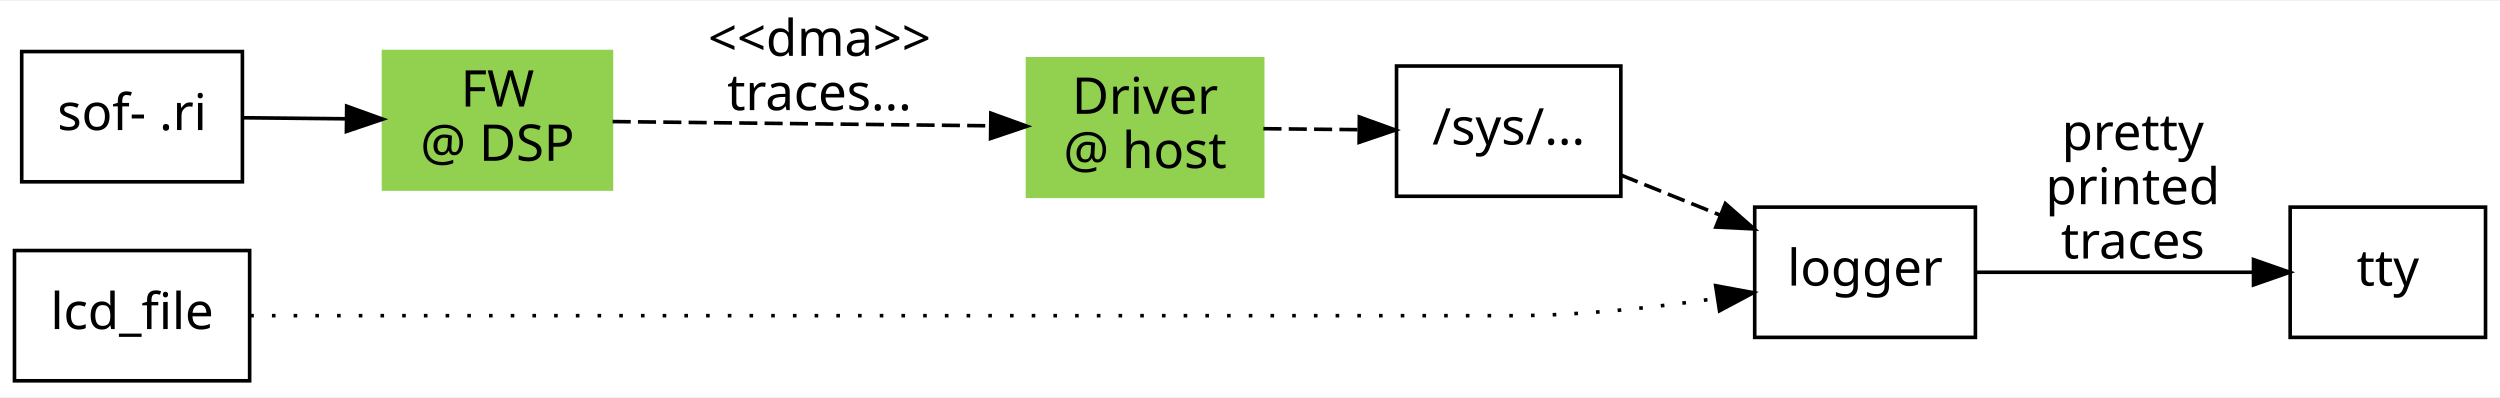
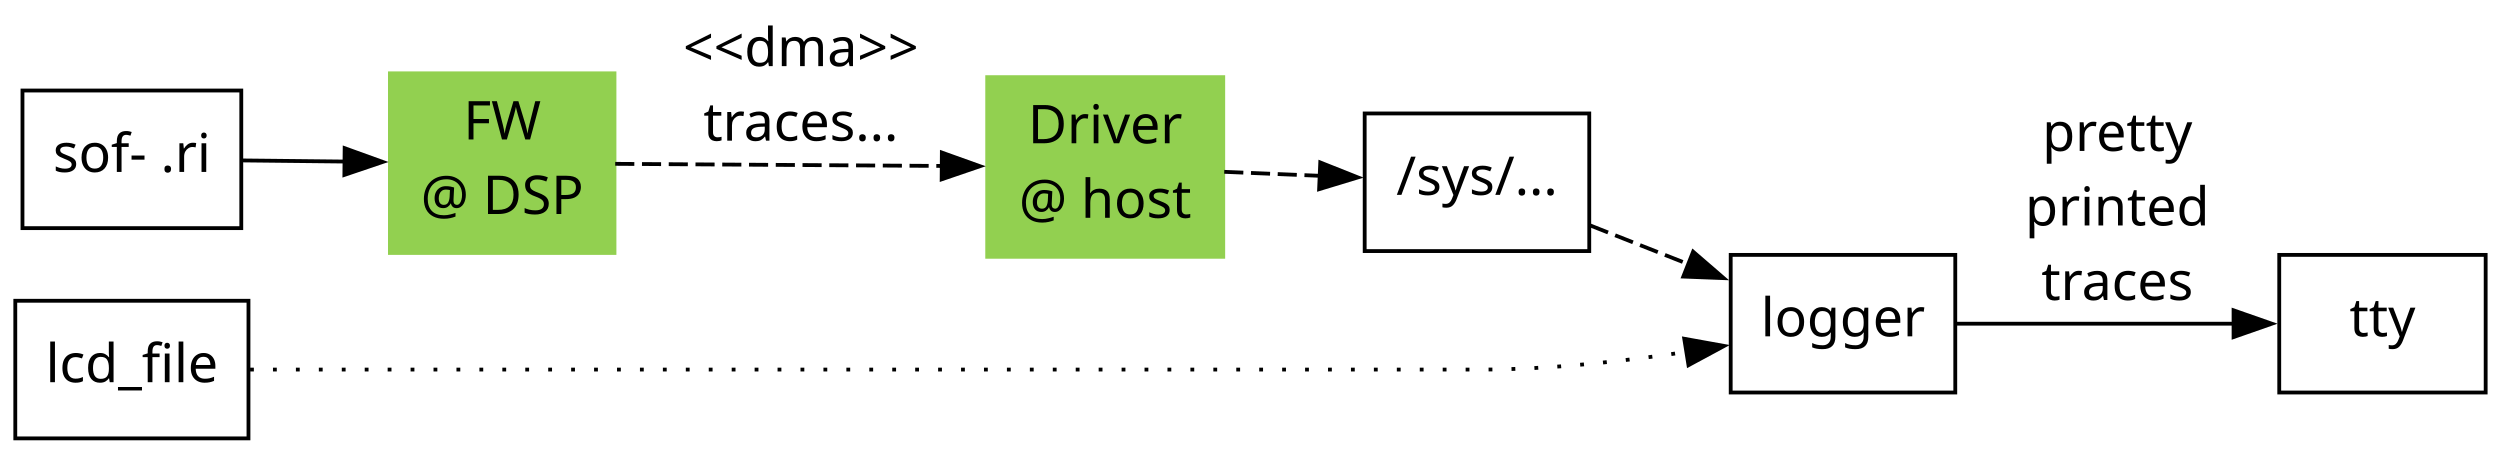
- <svg xmlns="http://www.w3.org/2000/svg" width="691pt" height="110pt" viewBox="0.00 0.00 691.00 109.50">
-   <g id="graph0" class="graph" transform="scale(1 1) rotate(0) translate(4 105.5)">
-     <polygon fill="white" stroke="transparent" points="-4,4 -4,-105.5 687,-105.5 687,4 -4,4" />
+ <svg xmlns="http://www.w3.org/2000/svg" width="654pt" height="119pt" viewBox="0.00 0.00 654.00 119.00">
+   <g id="graph0" class="graph" transform="scale(1 1) rotate(0) translate(4 115.18)">
+     <polygon fill="white" stroke="none" points="-4,4 -4,-115.18 650.25,-115.18 650.25,4 -4,4" />
    <g id="node1" class="node">
-       <polygon fill="none" stroke="black" points="2,-55.5 2,-91.5 63,-91.5 63,-55.5 2,-55.5" />
-       <text text-anchor="middle" x="32.5" y="-69.8" font-family="verdana" font-size="14.00">sof- .ri</text>
+       <polygon fill="none" stroke="black" points="1.88,-55.5 1.88,-91.5 59.12,-91.5 59.12,-55.5 1.88,-55.5" />
+       <text xml:space="preserve" text-anchor="middle" x="30.5" y="-70.2" font-family="verdana" font-size="14.00">sof- .ri</text>
    </g>
    <g id="node3" class="node">
-       <polygon fill="#92d050" stroke="#92d050" points="102,-53.5 102,-91.5 165,-91.5 165,-53.5 102,-53.5" />
-       <text text-anchor="middle" x="133.5" y="-76.3" font-family="verdana" font-size="14.00">FW</text>
-       <text text-anchor="middle" x="133.5" y="-61.3" font-family="verdana" font-size="14.00">@ DSP</text>
+       <polygon fill="#92d050" stroke="#92d050" points="98,-49 98,-96 156.75,-96 156.75,-49 98,-49" />
+       <text xml:space="preserve" text-anchor="middle" x="127.38" y="-78.7" font-family="verdana" font-size="14.00">FW</text>
+       <text xml:space="preserve" text-anchor="middle" x="127.38" y="-59.2" font-family="verdana" font-size="14.00">@ DSP</text>
    </g>
    <g id="edge1" class="edge">
-       <path fill="none" stroke="black" d="M63.2,-73.2C72.15,-73.11 82.14,-73.01 91.68,-72.91" />
-       <polygon fill="black" stroke="black" points="91.82,-76.41 101.79,-72.81 91.75,-69.41 91.82,-76.41" />
+       <path fill="none" stroke="black" d="M59.45,-73.21C67.81,-73.12 77.15,-73.02 86.14,-72.92" />
+       <polygon fill="black" stroke="black" points="86.16,-76.42 96.12,-72.82 86.09,-69.42 86.16,-76.42" />
    </g>
    <g id="node2" class="node">
-       <polygon fill="none" stroke="black" points="0,-0.5 0,-36.5 65,-36.5 65,-0.5 0,-0.5" />
-       <text text-anchor="middle" x="32.5" y="-14.8" font-family="verdana" font-size="14.00">lcd_file</text>
+       <polygon fill="none" stroke="black" points="0,-0.5 0,-36.5 61,-36.5 61,-0.5 0,-0.5" />
+       <text xml:space="preserve" text-anchor="middle" x="30.5" y="-15.2" font-family="verdana" font-size="14.00">lcd_file</text>
    </g>
    <g id="node6" class="node">
-       <polygon fill="none" stroke="black" points="481,-12.5 481,-48.5 542,-48.5 542,-12.5 481,-12.5" />
-       <text text-anchor="middle" x="511.5" y="-26.8" font-family="verdana" font-size="14.00">logger</text>
+       <polygon fill="none" stroke="black" points="448.75,-12.5 448.75,-48.5 507.5,-48.5 507.5,-12.5 448.75,-12.5" />
+       <text xml:space="preserve" text-anchor="middle" x="478.12" y="-27.2" font-family="verdana" font-size="14.00">logger</text>
    </g>
    <g id="edge5" class="edge">
-       <path fill="none" stroke="black" stroke-dasharray="1,5" d="M65.16,-18.5C84.59,-18.5 109.98,-18.5 132.5,-18.5 132.5,-18.5 132.5,-18.5 414,-18.5 432.59,-18.5 453.05,-20.72 470.33,-23.25" />
-       <polygon fill="black" stroke="black" points="470.21,-26.78 480.63,-24.85 471.28,-19.86 470.21,-26.78" />
+       <path fill="none" stroke="black" stroke-dasharray="1,5" d="M61.41,-18.5C80.09,-18.5 104.63,-18.5 126.38,-18.5 126.38,-18.5 126.38,-18.5 383.38,-18.5 401.24,-18.5 420.87,-20.67 437.52,-23.17" />
+       <polygon fill="black" stroke="black" points="436.6,-26.56 447.03,-24.68 437.71,-19.65 436.6,-26.56" />
    </g>
    <g id="node4" class="node">
-       <polygon fill="#92d050" stroke="#92d050" points="280,-51.5 280,-89.5 345,-89.5 345,-51.5 280,-51.5" />
-       <text text-anchor="middle" x="312.5" y="-74.3" font-family="verdana" font-size="14.00">Driver</text>
-       <text text-anchor="middle" x="312.5" y="-59.3" font-family="verdana" font-size="14.00">@ host</text>
+       <polygon fill="#92d050" stroke="#92d050" points="254.25,-48 254.25,-95 316,-95 316,-48 254.25,-48" />
+       <text xml:space="preserve" text-anchor="middle" x="285.12" y="-77.7" font-family="verdana" font-size="14.00">Driver</text>
+       <text xml:space="preserve" text-anchor="middle" x="285.12" y="-58.2" font-family="verdana" font-size="14.00">@ host</text>
    </g>
    <g id="edge2" class="edge">
-       <path fill="none" stroke="black" stroke-dasharray="5,2" d="M165.33,-72.15C194.16,-71.83 237.46,-71.34 269.45,-70.98" />
-       <polygon fill="black" stroke="black" points="269.87,-74.47 279.83,-70.86 269.79,-67.47 269.87,-74.47" />
-       <text text-anchor="middle" x="222.5" y="-90.3" font-family="verdana" font-size="14.00">&lt;&lt;dma&gt;&gt;</text>
-       <text text-anchor="middle" x="222.5" y="-75.3" font-family="verdana" font-size="14.00">traces...</text>
+       <path fill="none" stroke="black" stroke-dasharray="5,2" d="M156.94,-72.32C180.89,-72.16 215.4,-71.94 242.43,-71.77" />
+       <polygon fill="black" stroke="black" points="242.39,-75.27 252.36,-71.7 242.34,-68.27 242.39,-75.27" />
+       <text xml:space="preserve" text-anchor="middle" x="205.5" y="-97.88" font-family="verdana" font-size="14.00">&lt;&lt;dma&gt;&gt;</text>
+       <text xml:space="preserve" text-anchor="middle" x="205.5" y="-78.38" font-family="verdana" font-size="14.00">traces...</text>
    </g>
    <g id="node5" class="node">
-       <polygon fill="none" stroke="black" points="382,-51.5 382,-87.5 444,-87.5 444,-51.5 382,-51.5" />
-       <text text-anchor="middle" x="413" y="-65.8" font-family="verdana" font-size="14.00">/sys/...</text>
+       <polygon fill="none" stroke="black" points="353,-49.5 353,-85.5 411.75,-85.5 411.75,-49.5 353,-49.5" />
+       <text xml:space="preserve" text-anchor="middle" x="382.38" y="-64.2" font-family="verdana" font-size="14.00">/sys/...</text>
    </g>
    <g id="edge3" class="edge">
-       <path fill="none" stroke="black" stroke-dasharray="5,2" d="M345.21,-70.18C353.62,-70.09 362.81,-70 371.61,-69.91" />
-       <polygon fill="black" stroke="black" points="371.73,-73.41 381.69,-69.81 371.66,-66.41 371.73,-73.41" />
+       <path fill="none" stroke="black" stroke-dasharray="5,2" d="M316.26,-70.23C324.19,-69.9 332.87,-69.54 341.23,-69.19" />
+       <polygon fill="black" stroke="black" points="341.38,-72.68 351.22,-68.77 341.08,-65.69 341.38,-72.68" />
    </g>
    <g id="edge4" class="edge">
-       <path fill="none" stroke="black" stroke-dasharray="5,2" d="M444,-57.37C452.71,-53.86 462.34,-49.96 471.52,-46.26" />
-       <polygon fill="black" stroke="black" points="472.89,-49.48 480.85,-42.48 470.26,-42.99 472.89,-49.48" />
+       <path fill="none" stroke="black" stroke-dasharray="5,2" d="M412.01,-56.2C420.11,-53 429.08,-49.46 437.7,-46.06" />
+       <polygon fill="black" stroke="black" points="438.92,-49.34 446.93,-42.42 436.35,-42.83 438.92,-49.34" />
    </g>
    <g id="node7" class="node">
-       <polygon fill="none" stroke="black" points="629,-12.5 629,-48.5 683,-48.5 683,-12.5 629,-12.5" />
-       <text text-anchor="middle" x="656" y="-26.8" font-family="verdana" font-size="14.00">tty</text>
+       <polygon fill="none" stroke="black" points="592.25,-12.5 592.25,-48.5 646.25,-48.5 646.25,-12.5 592.25,-12.5" />
+       <text xml:space="preserve" text-anchor="middle" x="619.25" y="-27.2" font-family="verdana" font-size="14.00">tty</text>
    </g>
    <g id="edge6" class="edge">
-       <path fill="none" stroke="black" d="M542.03,-30.5C564.32,-30.5 595.04,-30.5 618.82,-30.5" />
-       <polygon fill="black" stroke="black" points="618.87,-34 628.87,-30.5 618.87,-27 618.87,-34" />
-       <text text-anchor="middle" x="585.5" y="-64.3" font-family="verdana" font-size="14.00">pretty</text>
-       <text text-anchor="middle" x="585.5" y="-49.3" font-family="verdana" font-size="14.00">printed</text>
-       <text text-anchor="middle" x="585.5" y="-34.3" font-family="verdana" font-size="14.00">traces</text>
+       <path fill="none" stroke="black" d="M507.95,-30.5C528.96,-30.5 557.63,-30.5 580.47,-30.5" />
+       <polygon fill="black" stroke="black" points="580.3,-34 590.3,-30.5 580.3,-27 580.3,-34" />
+       <text xml:space="preserve" text-anchor="middle" x="549.88" y="-75.7" font-family="verdana" font-size="14.00">pretty</text>
+       <text xml:space="preserve" text-anchor="middle" x="549.88" y="-56.2" font-family="verdana" font-size="14.00">printed</text>
+       <text xml:space="preserve" text-anchor="middle" x="549.88" y="-36.7" font-family="verdana" font-size="14.00">traces</text>
    </g>
  </g>
</svg>
